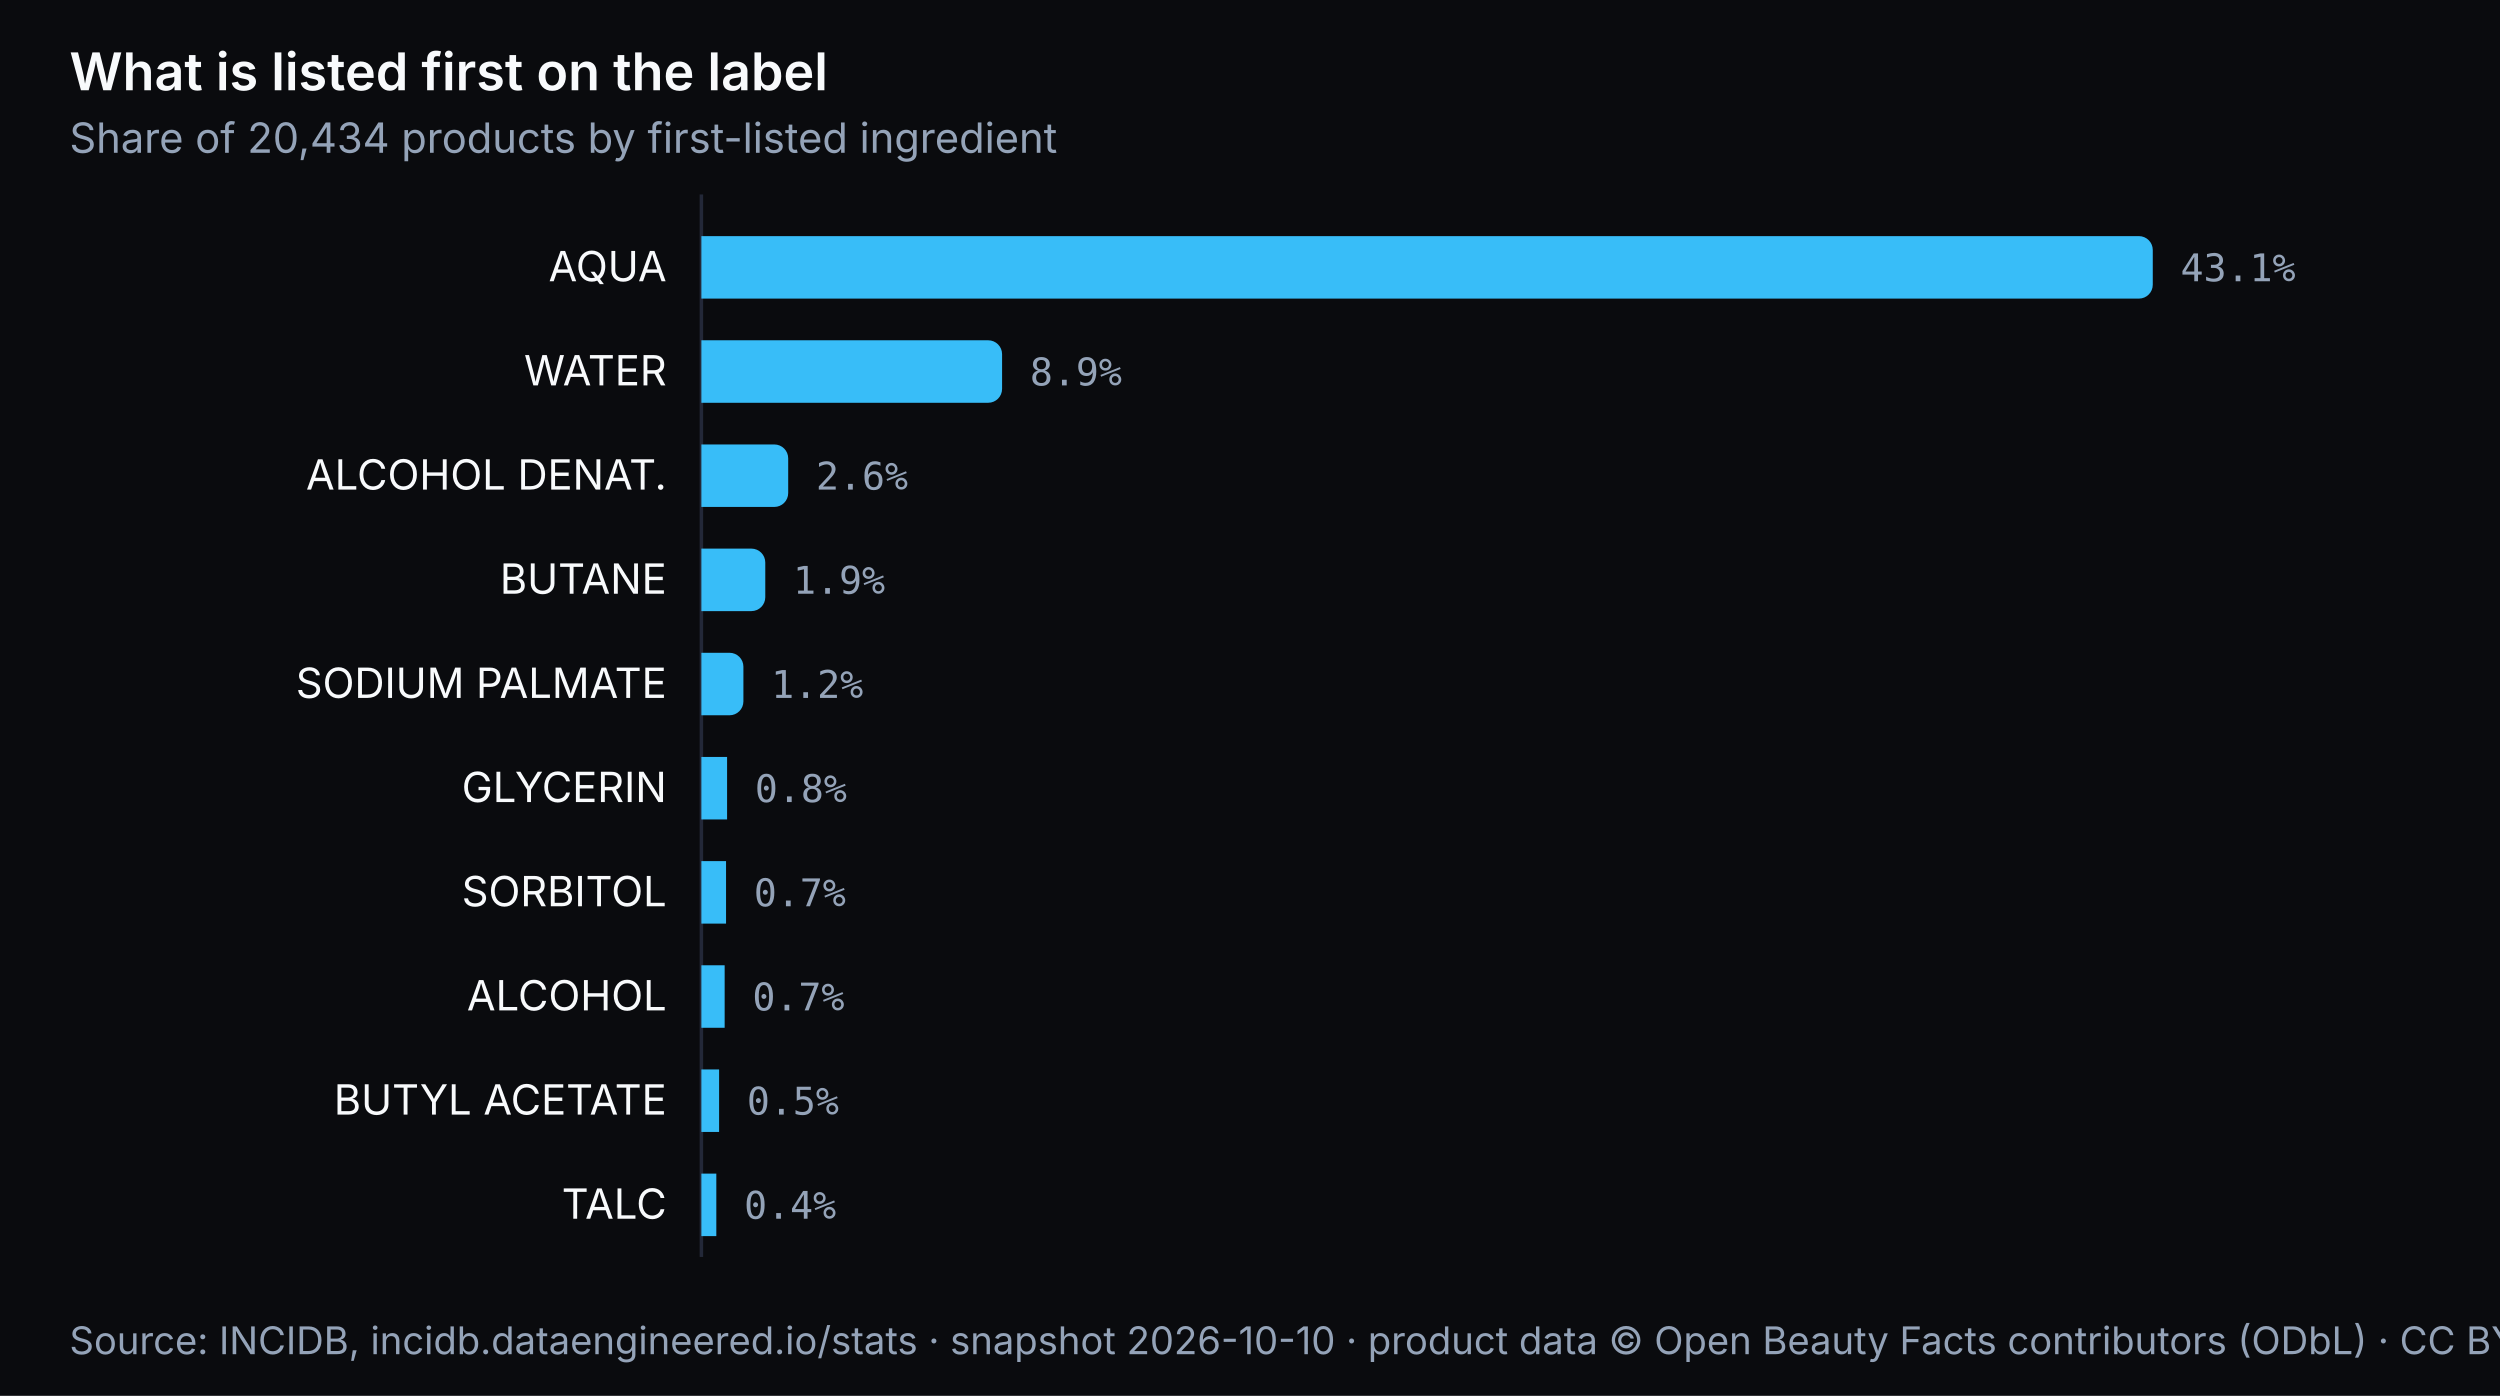
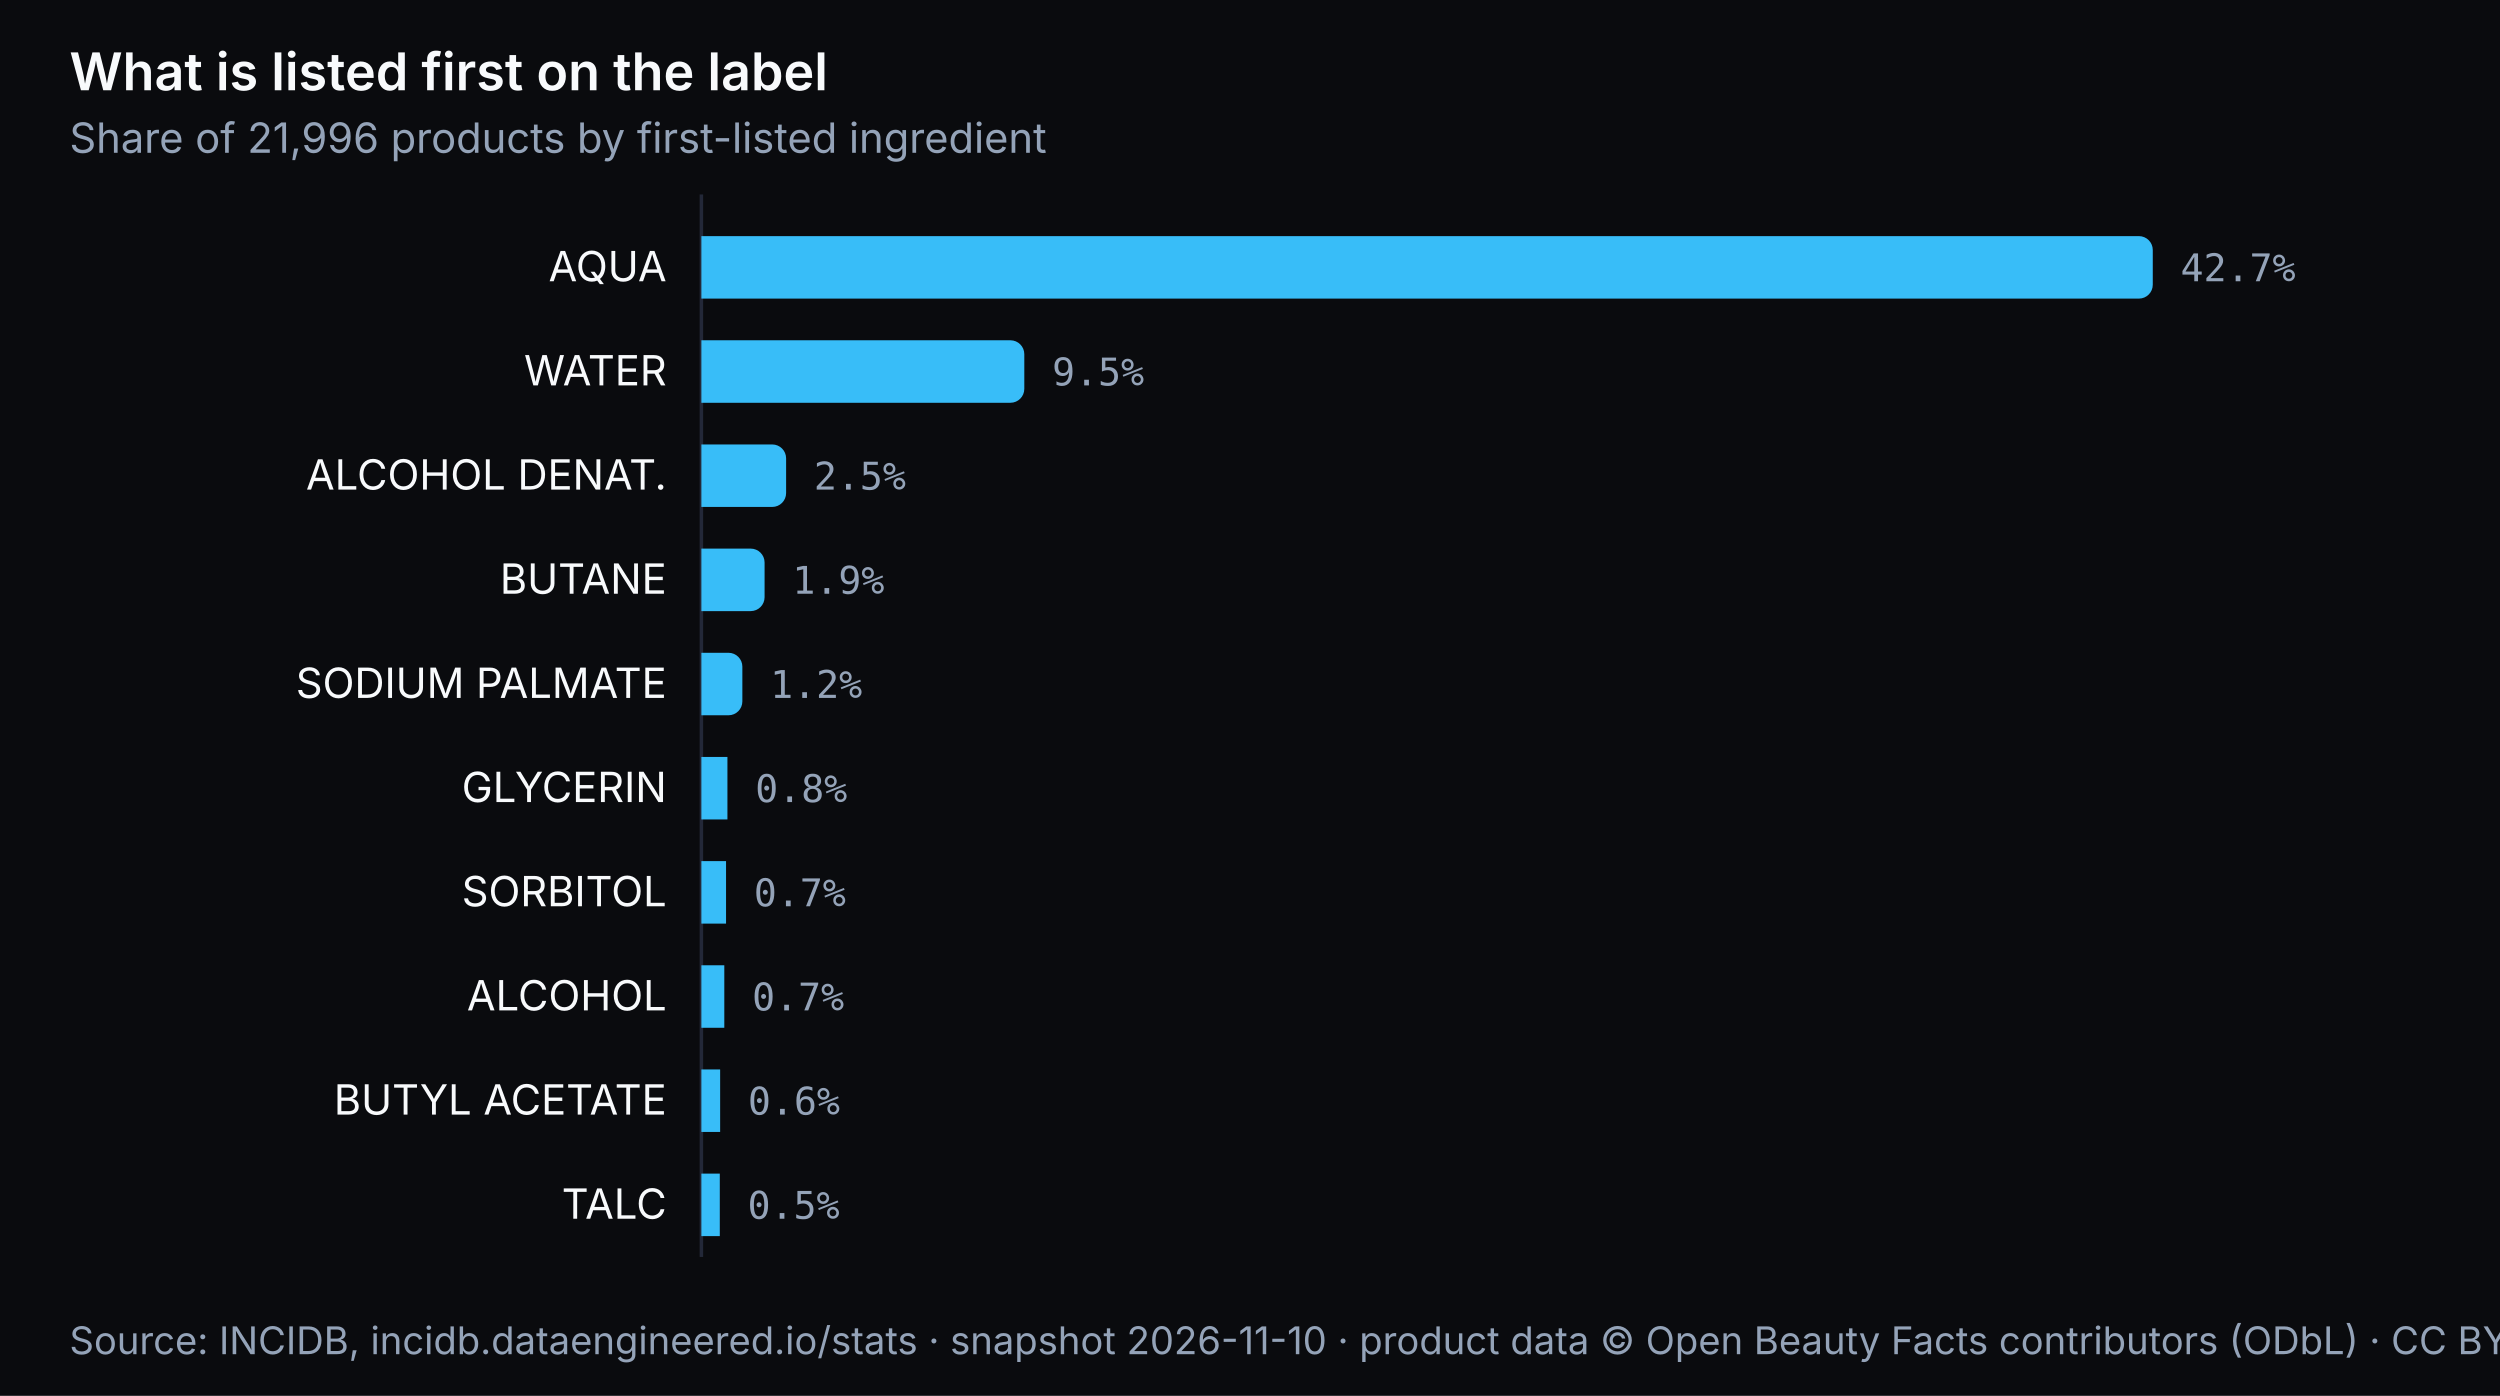
<svg xmlns="http://www.w3.org/2000/svg" viewBox="0 0 720 402" width="720" height="402" role="img" aria-labelledby="t-first-ingredient d-first-ingredient" font-family="'Space Grotesk', 'Inter', system-ui, -apple-system, 'Segoe UI', sans-serif" font-size="12">
  <rect width="720" height="402" fill="#0A0B0E" />
  <text x="20" y="26" font-size="15" font-weight="600" fill="#F8FAFC">What is listed first on the label</text>
-   <text x="20" y="44" font-size="12" fill="#94A3B8">Share of 20,434 products by first-listed ingredient</text>
+   <text x="20" y="44" font-size="12" fill="#94A3B8">Share of 21,996 products by first-listed ingredient</text>
  <line x1="202" y1="56" x2="202" y2="362" stroke="#232838" stroke-width="1" />
  <g>
    <rect x="0" y="62" width="720" height="30" fill="transparent" />
    <path d="M202 68.0 h414.0 a4 4 0 0 1 4 4 v10 a4 4 0 0 1 -4 4 h-414.0 z" fill="#38BDF8" />
    <text x="192" y="81.0" text-anchor="end" fill="#F8FAFC">AQUA</text>
-     <text x="628.0" y="81.0" fill="#94A3B8" font-family="'JetBrains Mono', ui-monospace, Menlo, Consolas, monospace" font-size="11">43.1%</text>
+     <text x="628.0" y="81.0" fill="#94A3B8" font-family="'JetBrains Mono', ui-monospace, Menlo, Consolas, monospace" font-size="11">42.7%</text>
  </g>
  <g>
    <rect x="0" y="92" width="720" height="30" fill="transparent" />
-     <path d="M202 98.0 h82.6 a4 4 0 0 1 4 4 v10 a4 4 0 0 1 -4 4 h-82.6 z" fill="#38BDF8" />
+     <path d="M202 98.0 h89.0 a4 4 0 0 1 4 4 v10 a4 4 0 0 1 -4 4 h-89.0 z" fill="#38BDF8" />
    <text x="192" y="111.0" text-anchor="end" fill="#F8FAFC">WATER</text>
-     <text x="296.6" y="111.0" fill="#94A3B8" font-family="'JetBrains Mono', ui-monospace, Menlo, Consolas, monospace" font-size="11">8.9%</text>
+     <text x="303.0" y="111.0" fill="#94A3B8" font-family="'JetBrains Mono', ui-monospace, Menlo, Consolas, monospace" font-size="11">9.5%</text>
  </g>
  <g>
    <rect x="0" y="122" width="720" height="30" fill="transparent" />
-     <path d="M202 128.0 h21.0 a4 4 0 0 1 4 4 v10 a4 4 0 0 1 -4 4 h-21.0 z" fill="#38BDF8" />
+     <path d="M202 128.0 h20.4 a4 4 0 0 1 4 4 v10 a4 4 0 0 1 -4 4 h-20.4 z" fill="#38BDF8" />
    <text x="192" y="141.0" text-anchor="end" fill="#F8FAFC">ALCOHOL DENAT.</text>
-     <text x="235.0" y="141.0" fill="#94A3B8" font-family="'JetBrains Mono', ui-monospace, Menlo, Consolas, monospace" font-size="11">2.6%</text>
+     <text x="234.4" y="141.0" fill="#94A3B8" font-family="'JetBrains Mono', ui-monospace, Menlo, Consolas, monospace" font-size="11">2.5%</text>
  </g>
  <g>
    <rect x="0" y="152" width="720" height="30" fill="transparent" />
-     <path d="M202 158.0 h14.4 a4 4 0 0 1 4 4 v10 a4 4 0 0 1 -4 4 h-14.4 z" fill="#38BDF8" />
+     <path d="M202 158.0 h14.2 a4 4 0 0 1 4 4 v10 a4 4 0 0 1 -4 4 h-14.2 z" fill="#38BDF8" />
    <text x="192" y="171.0" text-anchor="end" fill="#F8FAFC">BUTANE</text>
-     <text x="228.4" y="171.0" fill="#94A3B8" font-family="'JetBrains Mono', ui-monospace, Menlo, Consolas, monospace" font-size="11">1.9%</text>
+     <text x="228.2" y="171.0" fill="#94A3B8" font-family="'JetBrains Mono', ui-monospace, Menlo, Consolas, monospace" font-size="11">1.9%</text>
  </g>
  <g>
    <rect x="0" y="182" width="720" height="30" fill="transparent" />
-     <path d="M202 188.0 h8.1 a4 4 0 0 1 4 4 v10 a4 4 0 0 1 -4 4 h-8.1 z" fill="#38BDF8" />
+     <path d="M202 188.0 h7.8 a4 4 0 0 1 4 4 v10 a4 4 0 0 1 -4 4 h-7.8 z" fill="#38BDF8" />
    <text x="192" y="201.0" text-anchor="end" fill="#F8FAFC">SODIUM PALMATE</text>
-     <text x="222.1" y="201.0" fill="#94A3B8" font-family="'JetBrains Mono', ui-monospace, Menlo, Consolas, monospace" font-size="11">1.2%</text>
+     <text x="221.8" y="201.0" fill="#94A3B8" font-family="'JetBrains Mono', ui-monospace, Menlo, Consolas, monospace" font-size="11">1.2%</text>
  </g>
  <g>
    <rect x="0" y="212" width="720" height="30" fill="transparent" />
-     <rect x="202" y="218.0" width="7.4" height="18" fill="#38BDF8" />
+     <rect x="202" y="218.0" width="7.5" height="18" fill="#38BDF8" />
    <text x="192" y="231.0" text-anchor="end" fill="#F8FAFC">GLYCERIN</text>
-     <text x="217.4" y="231.0" fill="#94A3B8" font-family="'JetBrains Mono', ui-monospace, Menlo, Consolas, monospace" font-size="11">0.8%</text>
+     <text x="217.5" y="231.0" fill="#94A3B8" font-family="'JetBrains Mono', ui-monospace, Menlo, Consolas, monospace" font-size="11">0.8%</text>
  </g>
  <g>
    <rect x="0" y="242" width="720" height="30" fill="transparent" />
    <rect x="202" y="248.0" width="7.1" height="18" fill="#38BDF8" />
    <text x="192" y="261.0" text-anchor="end" fill="#F8FAFC">SORBITOL</text>
    <text x="217.1" y="261.0" fill="#94A3B8" font-family="'JetBrains Mono', ui-monospace, Menlo, Consolas, monospace" font-size="11">0.7%</text>
  </g>
  <g>
    <rect x="0" y="272" width="720" height="30" fill="transparent" />
-     <rect x="202" y="278.0" width="6.7" height="18" fill="#38BDF8" />
+     <rect x="202" y="278.0" width="6.6" height="18" fill="#38BDF8" />
    <text x="192" y="291.0" text-anchor="end" fill="#F8FAFC">ALCOHOL</text>
-     <text x="216.7" y="291.0" fill="#94A3B8" font-family="'JetBrains Mono', ui-monospace, Menlo, Consolas, monospace" font-size="11">0.7%</text>
+     <text x="216.6" y="291.0" fill="#94A3B8" font-family="'JetBrains Mono', ui-monospace, Menlo, Consolas, monospace" font-size="11">0.7%</text>
  </g>
  <g>
    <rect x="0" y="302" width="720" height="30" fill="transparent" />
-     <rect x="202" y="308.0" width="5.1" height="18" fill="#38BDF8" />
+     <rect x="202" y="308.0" width="5.4" height="18" fill="#38BDF8" />
    <text x="192" y="321.0" text-anchor="end" fill="#F8FAFC">BUTYL ACETATE</text>
-     <text x="215.1" y="321.0" fill="#94A3B8" font-family="'JetBrains Mono', ui-monospace, Menlo, Consolas, monospace" font-size="11">0.5%</text>
+     <text x="215.4" y="321.0" fill="#94A3B8" font-family="'JetBrains Mono', ui-monospace, Menlo, Consolas, monospace" font-size="11">0.6%</text>
  </g>
  <g>
    <rect x="0" y="332" width="720" height="30" fill="transparent" />
-     <rect x="202" y="338.0" width="4.3" height="18" fill="#38BDF8" />
+     <rect x="202" y="338.0" width="5.3" height="18" fill="#38BDF8" />
    <text x="192" y="351.0" text-anchor="end" fill="#F8FAFC">TALC</text>
-     <text x="214.3" y="351.0" fill="#94A3B8" font-family="'JetBrains Mono', ui-monospace, Menlo, Consolas, monospace" font-size="11">0.4%</text>
+     <text x="215.3" y="351.0" fill="#94A3B8" font-family="'JetBrains Mono', ui-monospace, Menlo, Consolas, monospace" font-size="11">0.5%</text>
  </g>
-   <text x="20" y="390" font-size="11" fill="#94A3B8">Source: INCIDB, incidb.dataengineered.io/stats · snapshot 2026-10-10 · product data © Open Beauty Facts contributors (ODbL) · CC BY 4.0</text>
+   <text x="20" y="390" font-size="11" fill="#94A3B8">Source: INCIDB, incidb.dataengineered.io/stats · snapshot 2026-11-10 · product data © Open Beauty Facts contributors (ODbL) · CC BY 4.0</text>
</svg>
